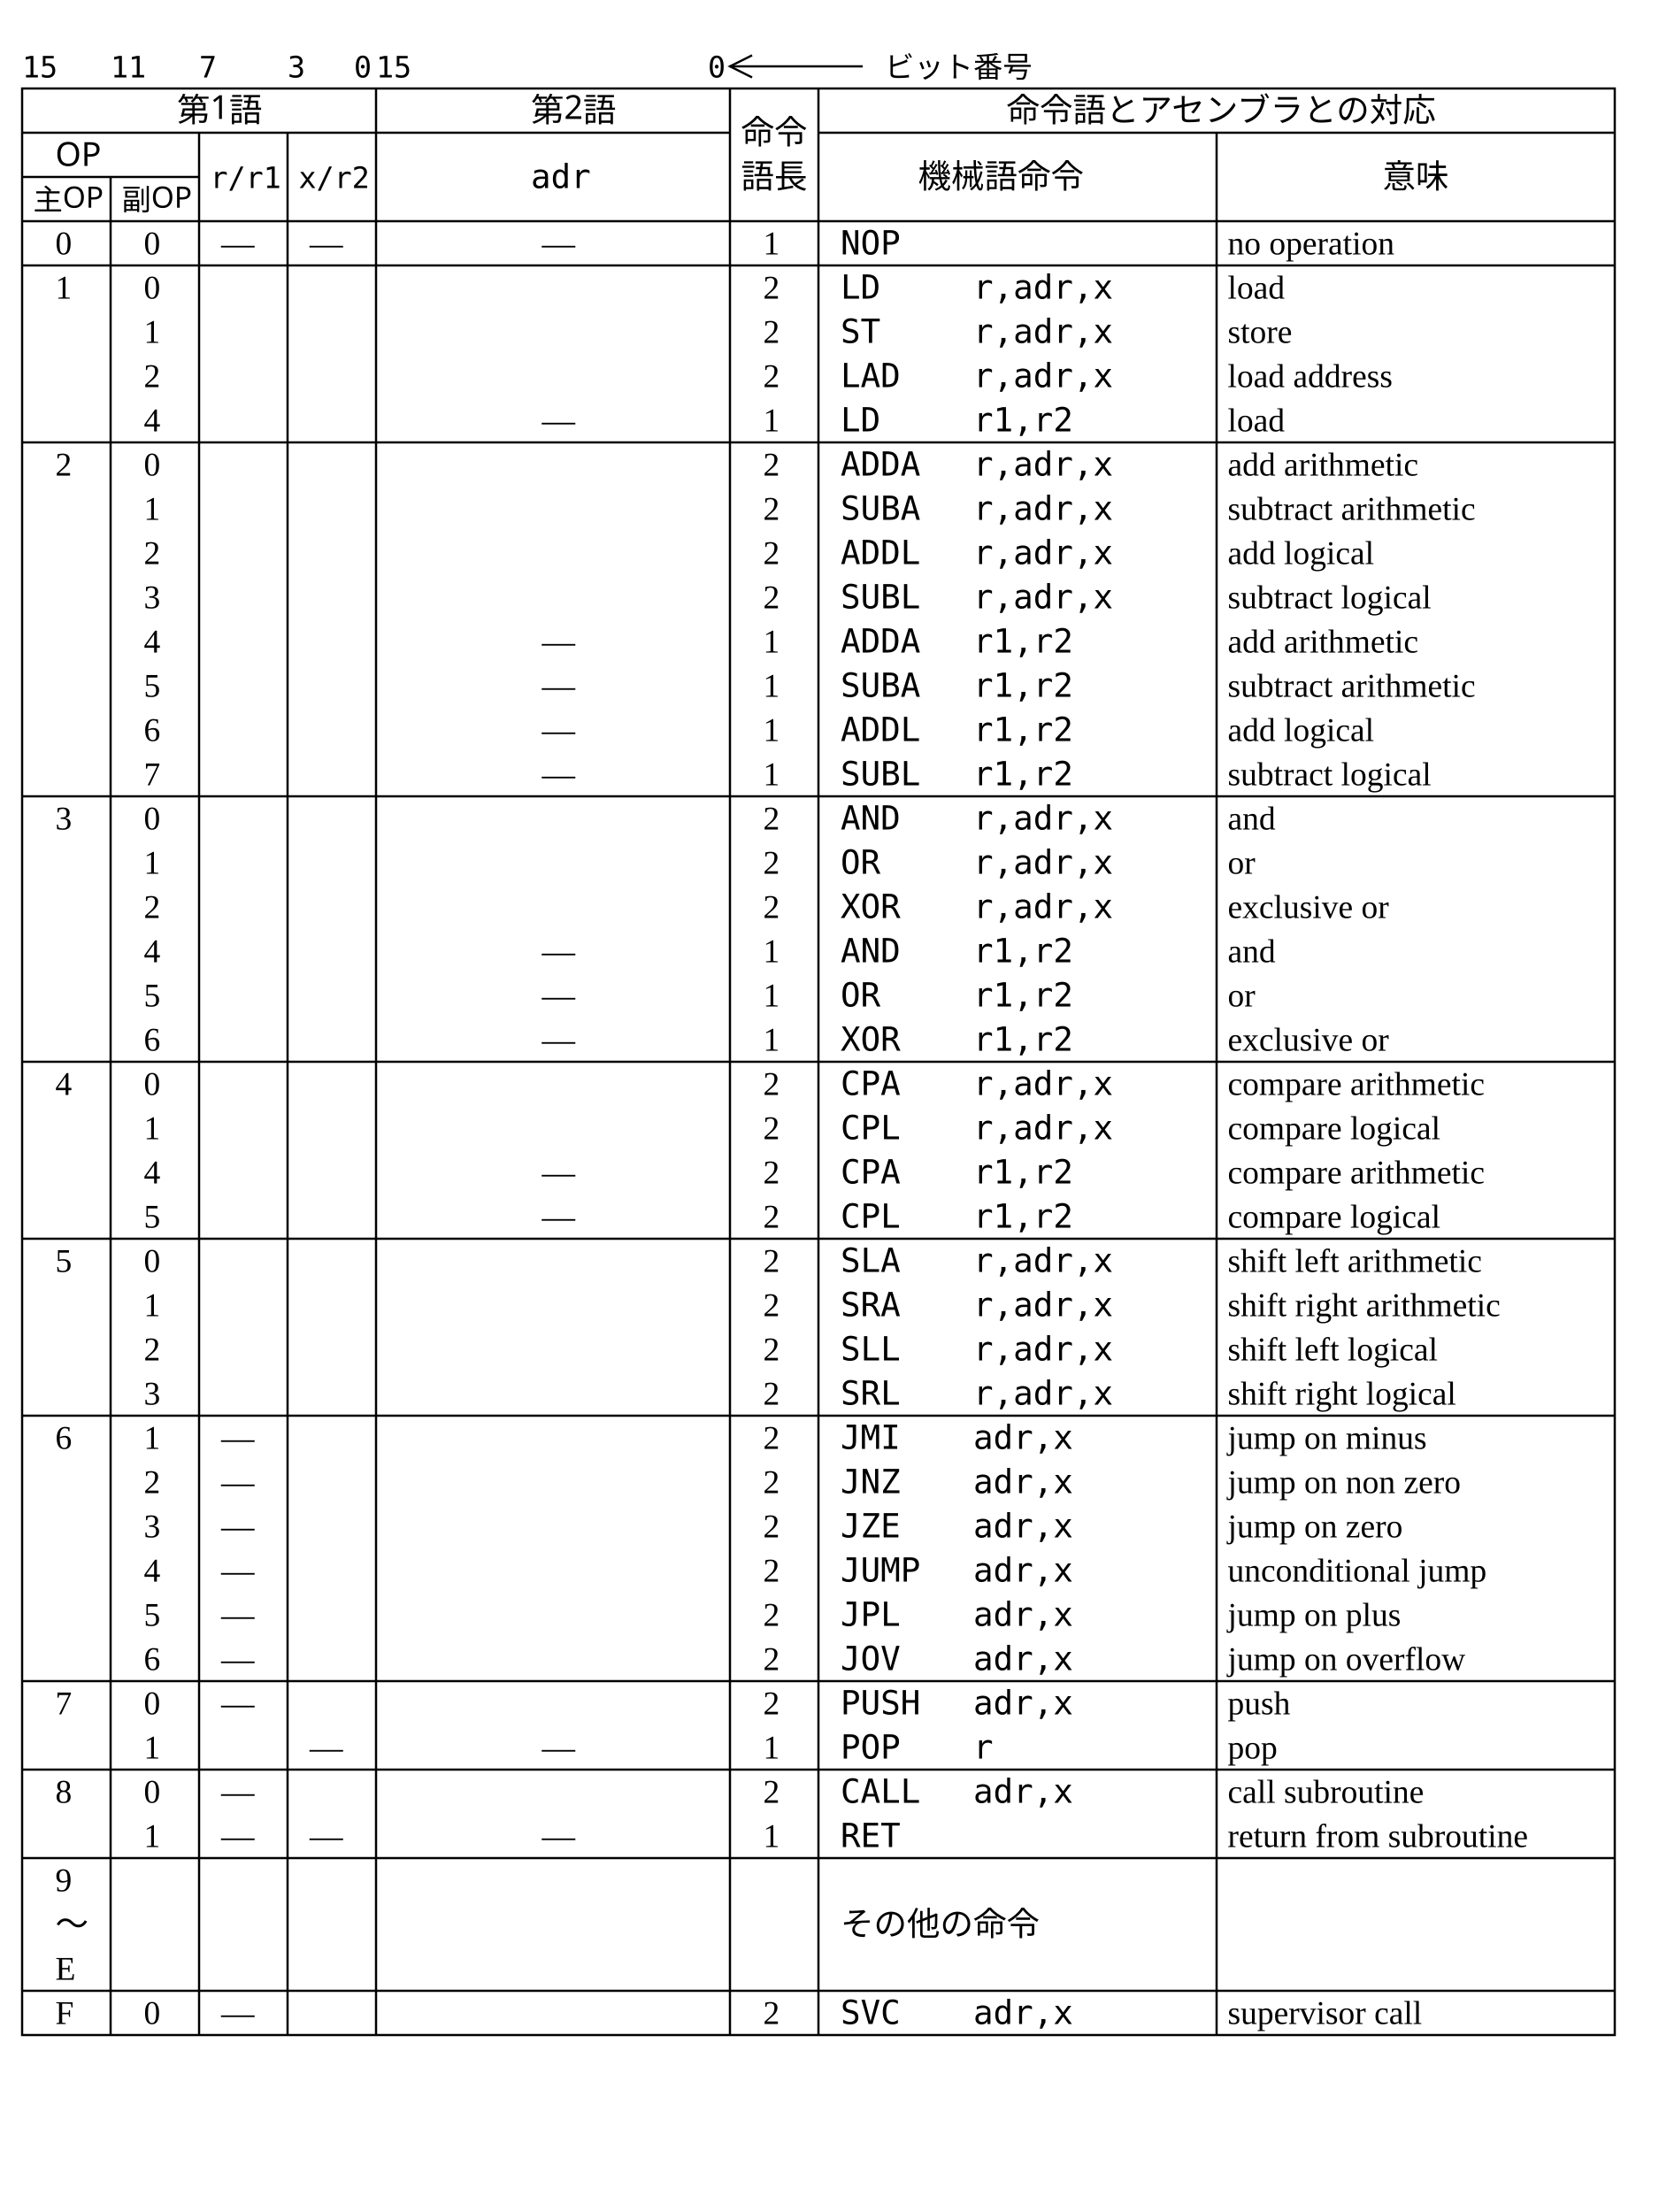
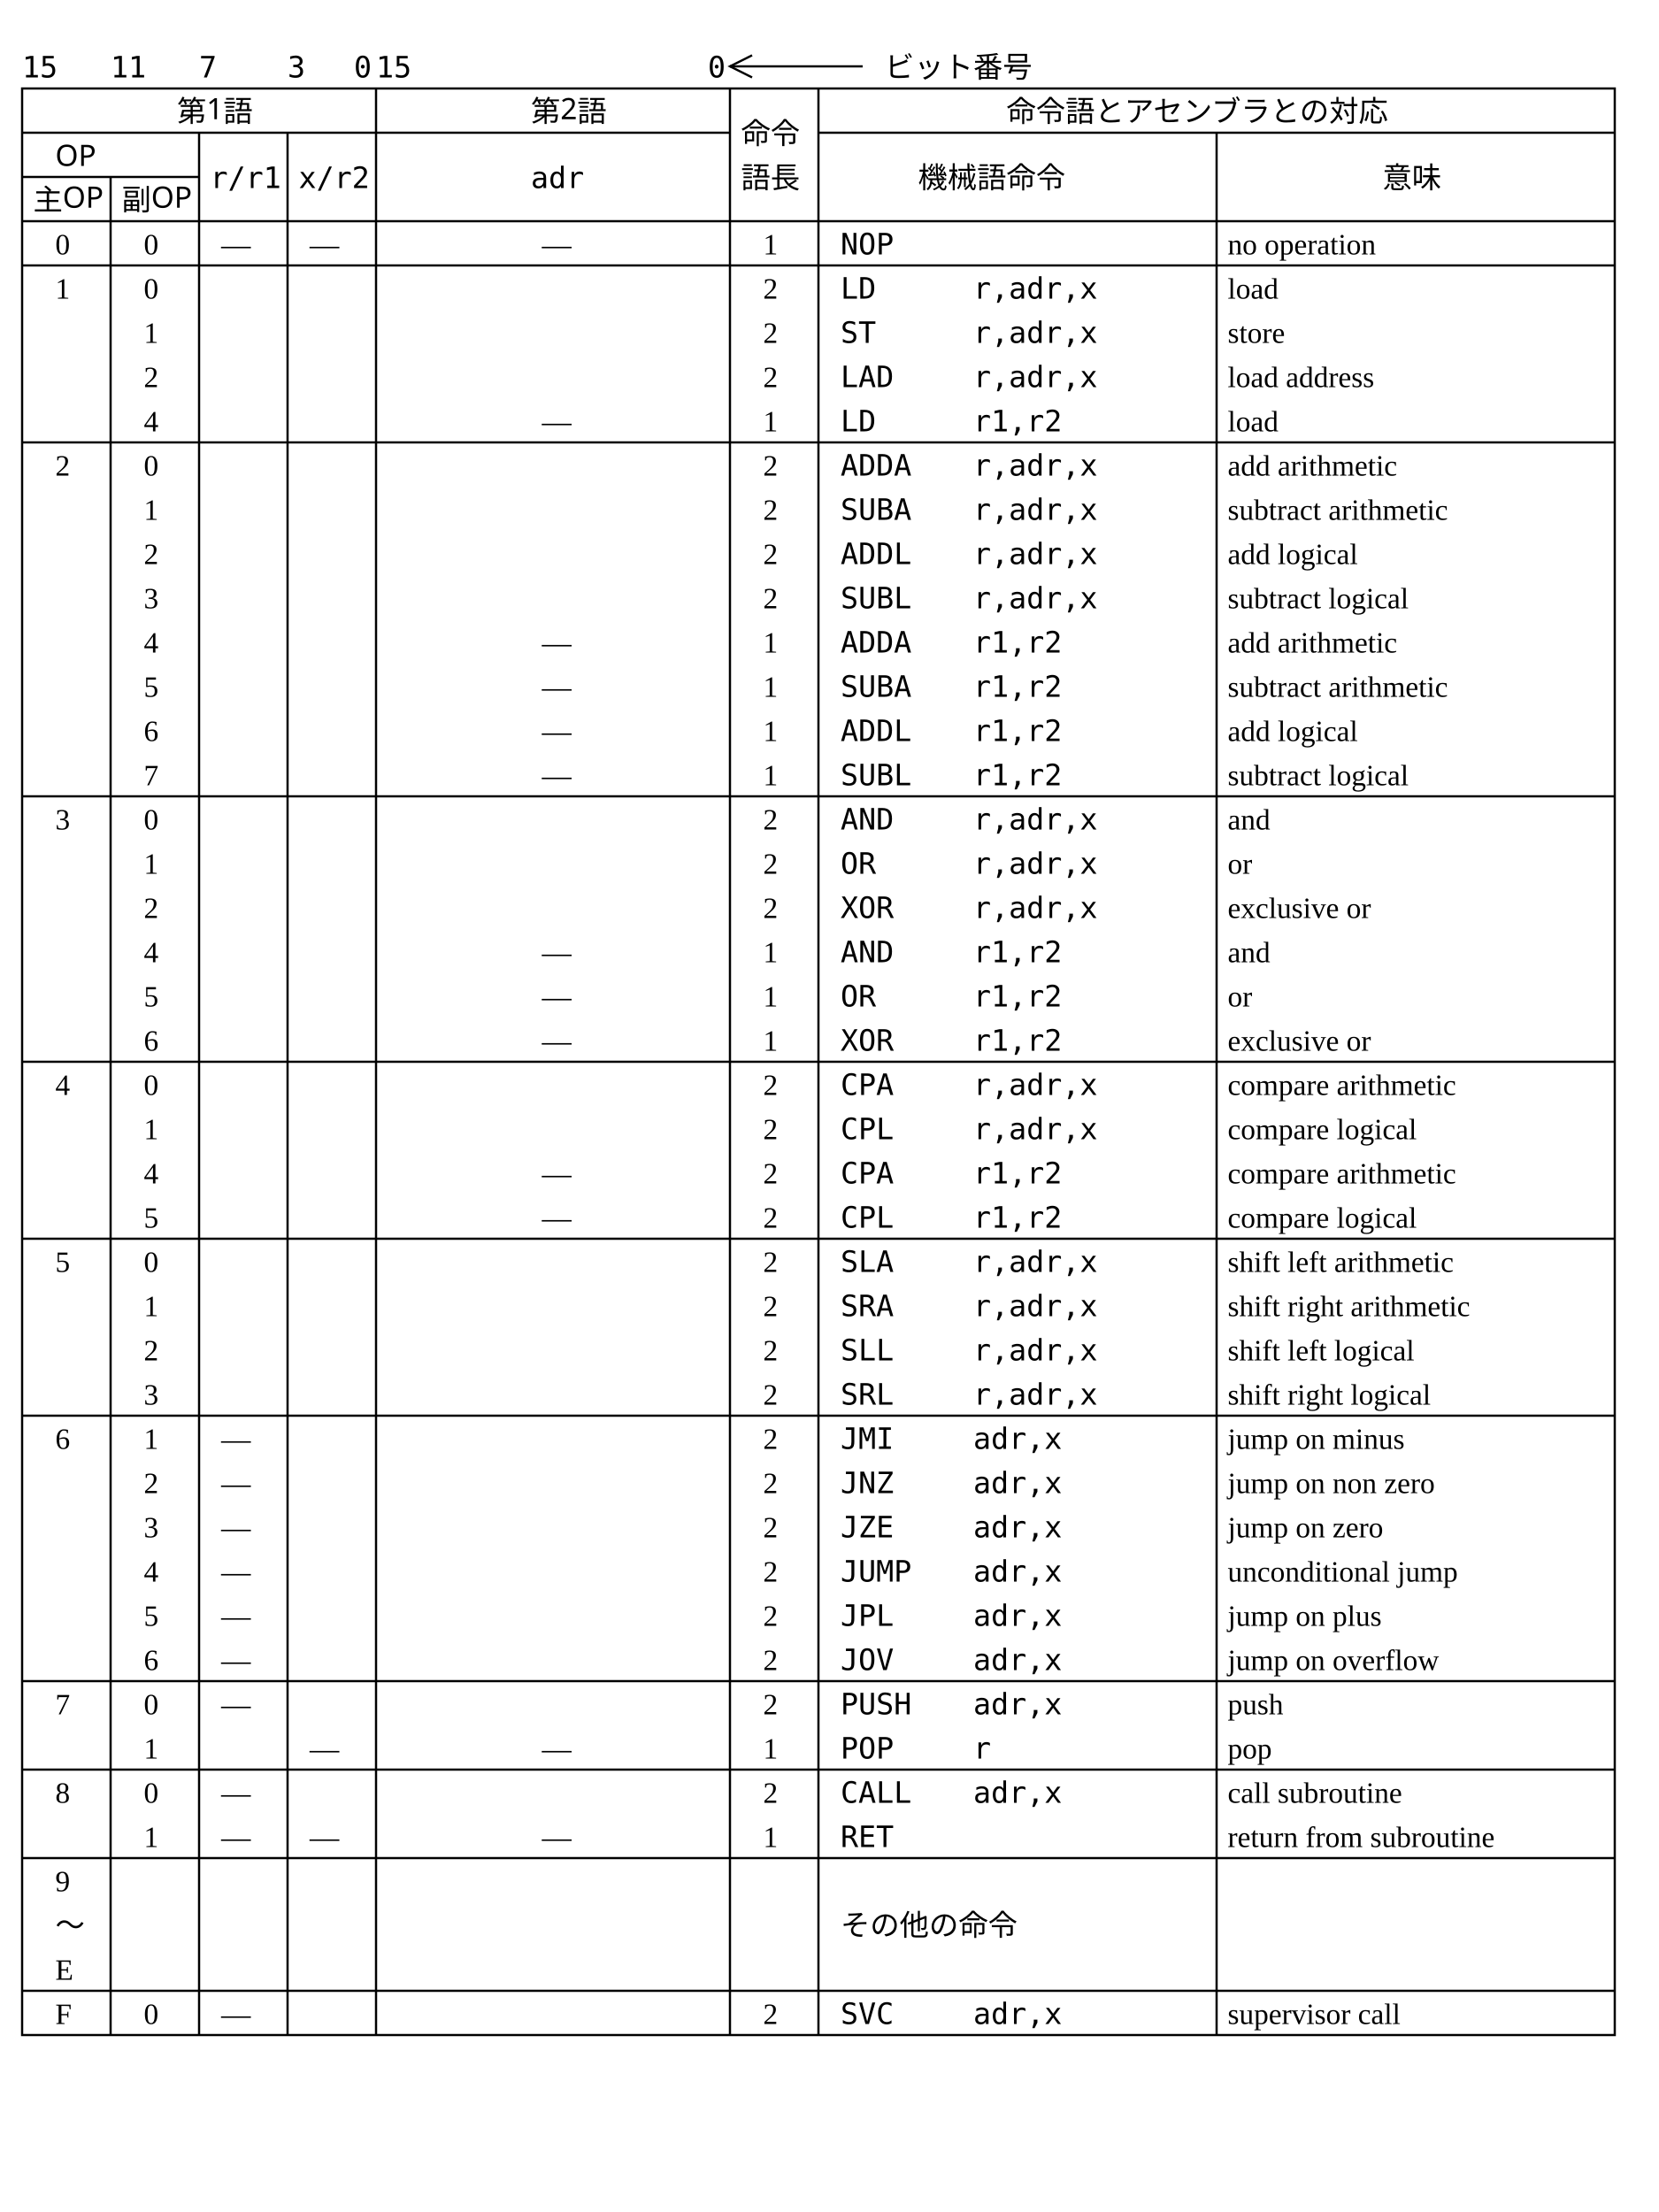
<svg xmlns="http://www.w3.org/2000/svg" width="750" height="1000">
  <g fill="black">
    <g font-family="monospace" font-size="10pt">
      <text x="10" y="35">15</text>
      <text x="50" y="35">11</text>
      <text x="90" y="35">7</text>
      <text x="130" y="35">3</text>
      <text x="160" y="35">0</text>
      <text x="170" y="35">15</text>
      <text x="320" y="35">0</text>
    </g>
    <text x="400" y="35" font-family="sans-serif" font-size="10pt">ビット番号</text>
  </g>
  <g stroke="black" stroke-width="1" fill="none">
    <path d="M330,30 L390,30" />
    <path d="M340,25 L330,30 L340,35" />
  </g>
  <rect x="10" y="40" width="720" height="880" fill="none" stroke="black" stroke-width="1" />
  <g stroke="black" stroke-width="1" fill="none">
    <path d="M10,60 L330,60" />
    <path d="M10,80 L90,80" />
    <path d="M10,100 L730,100" />
    <path d="M370,60 L730,60" />
    <path d="M50,80 L50,920" />
    <path d="M90,60 L90,920" />
    <path d="M130,60 L130,920" />
    <path d="M170,40 L170,920" />
    <path d="M330,40 L330,920" />
    <path d="M370,40 L370,920" />
    <path d="M550,60 L550,920" />
    <path d="M10,120 L730,120" />
    <path d="M10,200 L730,200" />
    <path d="M10,360 L730,360" />
    <path d="M10,480 L730,480" />
    <path d="M10,560 L730,560" />
    <path d="M10,640 L730,640" />
    <path d="M10,760 L730,760" />
    <path d="M10,800 L730,800" />
    <path d="M10,840 L730,840" />
    <path d="M10,900 L730,900" />
  </g>
-   <g font-size="15px" font-family="sans-serif" fill="black">
+   <g font-size="10pt" font-family="sans-serif" fill="black">
    <text x="80" y="55">第1語</text>
    <text x="240" y="55">第2語</text>
    <text x="25" y="75">OP</text>
    <text x="15" y="95" font-size="10pt">主OP</text>
    <text x="55" y="95" font-size="10pt">副OP</text>
    <text x="95" y="85" font-size="10pt" font-family="monospace">r/r1</text>
    <text x="135" y="85" font-size="10pt" font-family="monospace">x/r2</text>
    <text x="240" y="85" font-family="monospace">adr</text>
    <text x="335" y="65">命令</text>
    <text x="335" y="85">語長</text>
    <text x="455" y="55">命令語とアセンブラとの対応</text>
    <text x="415" y="85">機械語命令</text>
    <text x="625" y="85">意味</text>
  </g>
-   <g font-size="15px" fill="black">
+   <g font-size="10pt" fill="black">
    <text x="25" y="115">0</text>
    <text x="65" y="115">0</text>
    <text x="100" y="115">—</text>
    <text x="140" y="115">—</text>
    <text x="245" y="115">—</text>
    <text x="345" y="115">1</text>
    <text x="380" y="115" font-family="monospace">NOP</text>
    <text x="555" y="115">no operation</text>
    <text x="25" y="135">1</text>
    <text x="65" y="135">0</text>
    <text x="345" y="135">2</text>
    <text x="380" y="135" font-family="monospace">LD</text>
    <text x="440" y="135" font-family="monospace">r,adr,x</text>
    <text x="555" y="135">load</text>
    <text x="65" y="155">1</text>
    <text x="345" y="155">2</text>
    <text x="380" y="155" font-family="monospace">ST</text>
    <text x="440" y="155" font-family="monospace">r,adr,x</text>
    <text x="555" y="155">store</text>
    <text x="65" y="175">2</text>
    <text x="345" y="175">2</text>
    <text x="380" y="175" font-family="monospace">LAD</text>
    <text x="440" y="175" font-family="monospace">r,adr,x</text>
    <text x="555" y="175">load address</text>
    <text x="65" y="195">4</text>
    <text x="245" y="195">—</text>
    <text x="345" y="195">1</text>
    <text x="380" y="195" font-family="monospace">LD</text>
    <text x="440" y="195" font-family="monospace">r1,r2</text>
    <text x="555" y="195">load</text>
    <text x="25" y="215">2</text>
    <text x="65" y="215">0</text>
    <text x="345" y="215">2</text>
    <text x="380" y="215" font-family="monospace">ADDA</text>
    <text x="440" y="215" font-family="monospace">r,adr,x</text>
    <text x="555" y="215">add arithmetic</text>
    <text x="65" y="235">1</text>
    <text x="345" y="235">2</text>
    <text x="380" y="235" font-family="monospace">SUBA</text>
    <text x="440" y="235" font-family="monospace">r,adr,x</text>
    <text x="555" y="235">subtract arithmetic</text>
    <text x="65" y="255">2</text>
    <text x="345" y="255">2</text>
    <text x="380" y="255" font-family="monospace">ADDL</text>
    <text x="440" y="255" font-family="monospace">r,adr,x</text>
    <text x="555" y="255">add logical</text>
    <text x="65" y="275">3</text>
    <text x="345" y="275">2</text>
    <text x="380" y="275" font-family="monospace">SUBL</text>
    <text x="440" y="275" font-family="monospace">r,adr,x</text>
    <text x="555" y="275">subtract logical</text>
    <text x="65" y="295">4</text>
    <text x="245" y="295">—</text>
    <text x="345" y="295">1</text>
    <text x="380" y="295" font-family="monospace">ADDA</text>
    <text x="440" y="295" font-family="monospace">r1,r2</text>
    <text x="555" y="295">add arithmetic</text>
    <text x="65" y="315">5</text>
    <text x="245" y="315">—</text>
    <text x="345" y="315">1</text>
    <text x="380" y="315" font-family="monospace">SUBA</text>
    <text x="440" y="315" font-family="monospace">r1,r2</text>
    <text x="555" y="315">subtract arithmetic</text>
    <text x="65" y="335">6</text>
    <text x="245" y="335">—</text>
    <text x="345" y="335">1</text>
    <text x="380" y="335" font-family="monospace">ADDL</text>
    <text x="440" y="335" font-family="monospace">r1,r2</text>
    <text x="555" y="335">add logical</text>
    <text x="65" y="355">7</text>
    <text x="245" y="355">—</text>
    <text x="345" y="355">1</text>
    <text x="380" y="355" font-family="monospace">SUBL</text>
    <text x="440" y="355" font-family="monospace">r1,r2</text>
    <text x="555" y="355">subtract logical</text>
    <text x="25" y="375">3</text>
    <text x="65" y="375">0</text>
    <text x="345" y="375">2</text>
    <text x="380" y="375" font-family="monospace">AND</text>
    <text x="440" y="375" font-family="monospace">r,adr,x</text>
    <text x="555" y="375">and</text>
    <text x="65" y="395">1</text>
    <text x="345" y="395">2</text>
    <text x="380" y="395" font-family="monospace">OR</text>
    <text x="440" y="395" font-family="monospace">r,adr,x</text>
    <text x="555" y="395">or</text>
    <text x="65" y="415">2</text>
    <text x="345" y="415">2</text>
    <text x="380" y="415" font-family="monospace">XOR</text>
    <text x="440" y="415" font-family="monospace">r,adr,x</text>
    <text x="555" y="415">exclusive or</text>
    <text x="65" y="435">4</text>
    <text x="245" y="435">—</text>
    <text x="345" y="435">1</text>
    <text x="380" y="435" font-family="monospace">AND</text>
    <text x="440" y="435" font-family="monospace">r1,r2</text>
    <text x="555" y="435">and</text>
    <text x="65" y="455">5</text>
    <text x="245" y="455">—</text>
    <text x="345" y="455">1</text>
    <text x="380" y="455" font-family="monospace">OR</text>
    <text x="440" y="455" font-family="monospace">r1,r2</text>
    <text x="555" y="455">or</text>
    <text x="65" y="475">6</text>
    <text x="245" y="475">—</text>
    <text x="345" y="475">1</text>
    <text x="380" y="475" font-family="monospace">XOR</text>
    <text x="440" y="475" font-family="monospace">r1,r2</text>
    <text x="555" y="475">exclusive or</text>
    <text x="25" y="495">4</text>
    <text x="65" y="495">0</text>
    <text x="345" y="495">2</text>
    <text x="380" y="495" font-family="monospace">CPA</text>
    <text x="440" y="495" font-family="monospace">r,adr,x</text>
    <text x="555" y="495">compare arithmetic</text>
    <text x="65" y="515">1</text>
    <text x="345" y="515">2</text>
    <text x="380" y="515" font-family="monospace">CPL</text>
    <text x="440" y="515" font-family="monospace">r,adr,x</text>
    <text x="555" y="515">compare logical</text>
    <text x="65" y="535">4</text>
    <text x="245" y="535">—</text>
    <text x="345" y="535">2</text>
    <text x="380" y="535" font-family="monospace">CPA</text>
    <text x="440" y="535" font-family="monospace">r1,r2</text>
    <text x="555" y="535">compare arithmetic</text>
    <text x="65" y="555">5</text>
    <text x="245" y="555">—</text>
    <text x="345" y="555">2</text>
    <text x="380" y="555" font-family="monospace">CPL</text>
    <text x="440" y="555" font-family="monospace">r1,r2</text>
    <text x="555" y="555">compare logical</text>
    <text x="25" y="575">5</text>
    <text x="65" y="575">0</text>
    <text x="345" y="575">2</text>
    <text x="380" y="575" font-family="monospace">SLA</text>
    <text x="440" y="575" font-family="monospace">r,adr,x</text>
    <text x="555" y="575">shift left arithmetic</text>
    <text x="65" y="595">1</text>
    <text x="345" y="595">2</text>
    <text x="380" y="595" font-family="monospace">SRA</text>
    <text x="440" y="595" font-family="monospace">r,adr,x</text>
    <text x="555" y="595">shift right arithmetic</text>
    <text x="65" y="615">2</text>
    <text x="345" y="615">2</text>
    <text x="380" y="615" font-family="monospace">SLL</text>
    <text x="440" y="615" font-family="monospace">r,adr,x</text>
    <text x="555" y="615">shift left logical</text>
    <text x="65" y="635">3</text>
    <text x="345" y="635">2</text>
    <text x="380" y="635" font-family="monospace">SRL</text>
    <text x="440" y="635" font-family="monospace">r,adr,x</text>
    <text x="555" y="635">shift right logical</text>
    <text x="25" y="655">6</text>
    <text x="65" y="655">1</text>
    <text x="100" y="655">—</text>
    <text x="345" y="655">2</text>
    <text x="380" y="655" font-family="monospace">JMI</text>
    <text x="440" y="655" font-family="monospace">adr,x</text>
    <text x="555" y="655">jump on minus</text>
    <text x="65" y="675">2</text>
    <text x="100" y="675">—</text>
    <text x="345" y="675">2</text>
    <text x="380" y="675" font-family="monospace">JNZ</text>
    <text x="440" y="675" font-family="monospace">adr,x</text>
    <text x="555" y="675">jump on non zero</text>
    <text x="65" y="695">3</text>
    <text x="100" y="695">—</text>
    <text x="345" y="695">2</text>
    <text x="380" y="695" font-family="monospace">JZE</text>
    <text x="440" y="695" font-family="monospace">adr,x</text>
    <text x="555" y="695">jump on zero</text>
    <text x="65" y="715">4</text>
    <text x="100" y="715">—</text>
    <text x="345" y="715">2</text>
    <text x="380" y="715" font-family="monospace">JUMP</text>
    <text x="440" y="715" font-family="monospace">adr,x</text>
    <text x="555" y="715">unconditional jump</text>
    <text x="65" y="735">5</text>
    <text x="100" y="735">—</text>
    <text x="345" y="735">2</text>
    <text x="380" y="735" font-family="monospace">JPL</text>
    <text x="440" y="735" font-family="monospace">adr,x</text>
    <text x="555" y="735">jump on plus</text>
    <text x="65" y="755">6</text>
    <text x="100" y="755">—</text>
    <text x="345" y="755">2</text>
    <text x="380" y="755" font-family="monospace">JOV</text>
    <text x="440" y="755" font-family="monospace">adr,x</text>
    <text x="555" y="755">jump on overflow</text>
    <text x="25" y="775">7</text>
    <text x="65" y="775">0</text>
    <text x="100" y="775">—</text>
    <text x="345" y="775">2</text>
    <text x="380" y="775" font-family="monospace">PUSH</text>
    <text x="440" y="775" font-family="monospace">adr,x</text>
    <text x="555" y="775">push</text>
    <text x="65" y="795">1</text>
    <text x="140" y="795">—</text>
    <text x="245" y="795">—</text>
    <text x="345" y="795">1</text>
    <text x="380" y="795" font-family="monospace">POP</text>
    <text x="440" y="795" font-family="monospace">r</text>
    <text x="555" y="795">pop</text>
    <text x="25" y="815">8</text>
    <text x="65" y="815">0</text>
    <text x="100" y="815">—</text>
    <text x="345" y="815">2</text>
    <text x="380" y="815" font-family="monospace">CALL</text>
    <text x="440" y="815" font-family="monospace">adr,x</text>
    <text x="555" y="815">call subroutine</text>
    <text x="65" y="835">1</text>
    <text x="100" y="835">—</text>
    <text x="140" y="835">—</text>
    <text x="245" y="835">—</text>
    <text x="345" y="835">1</text>
    <text x="380" y="835" font-family="monospace">RET</text>
    <text x="555" y="835">return from subroutine</text>
    <text x="25" y="855">9</text>
    <text x="380" y="875">その他の命令</text>
    <text x="25" y="875">〜</text>
    <text x="25" y="895">E</text>
    <text x="25" y="915">F</text>
    <text x="65" y="915">0</text>
    <text x="100" y="915">—</text>
    <text x="345" y="915">2</text>
    <text x="380" y="915" font-family="monospace">SVC</text>
    <text x="440" y="915" font-family="monospace">adr,x</text>
    <text x="555" y="915">supervisor call</text>
  </g>
</svg>
